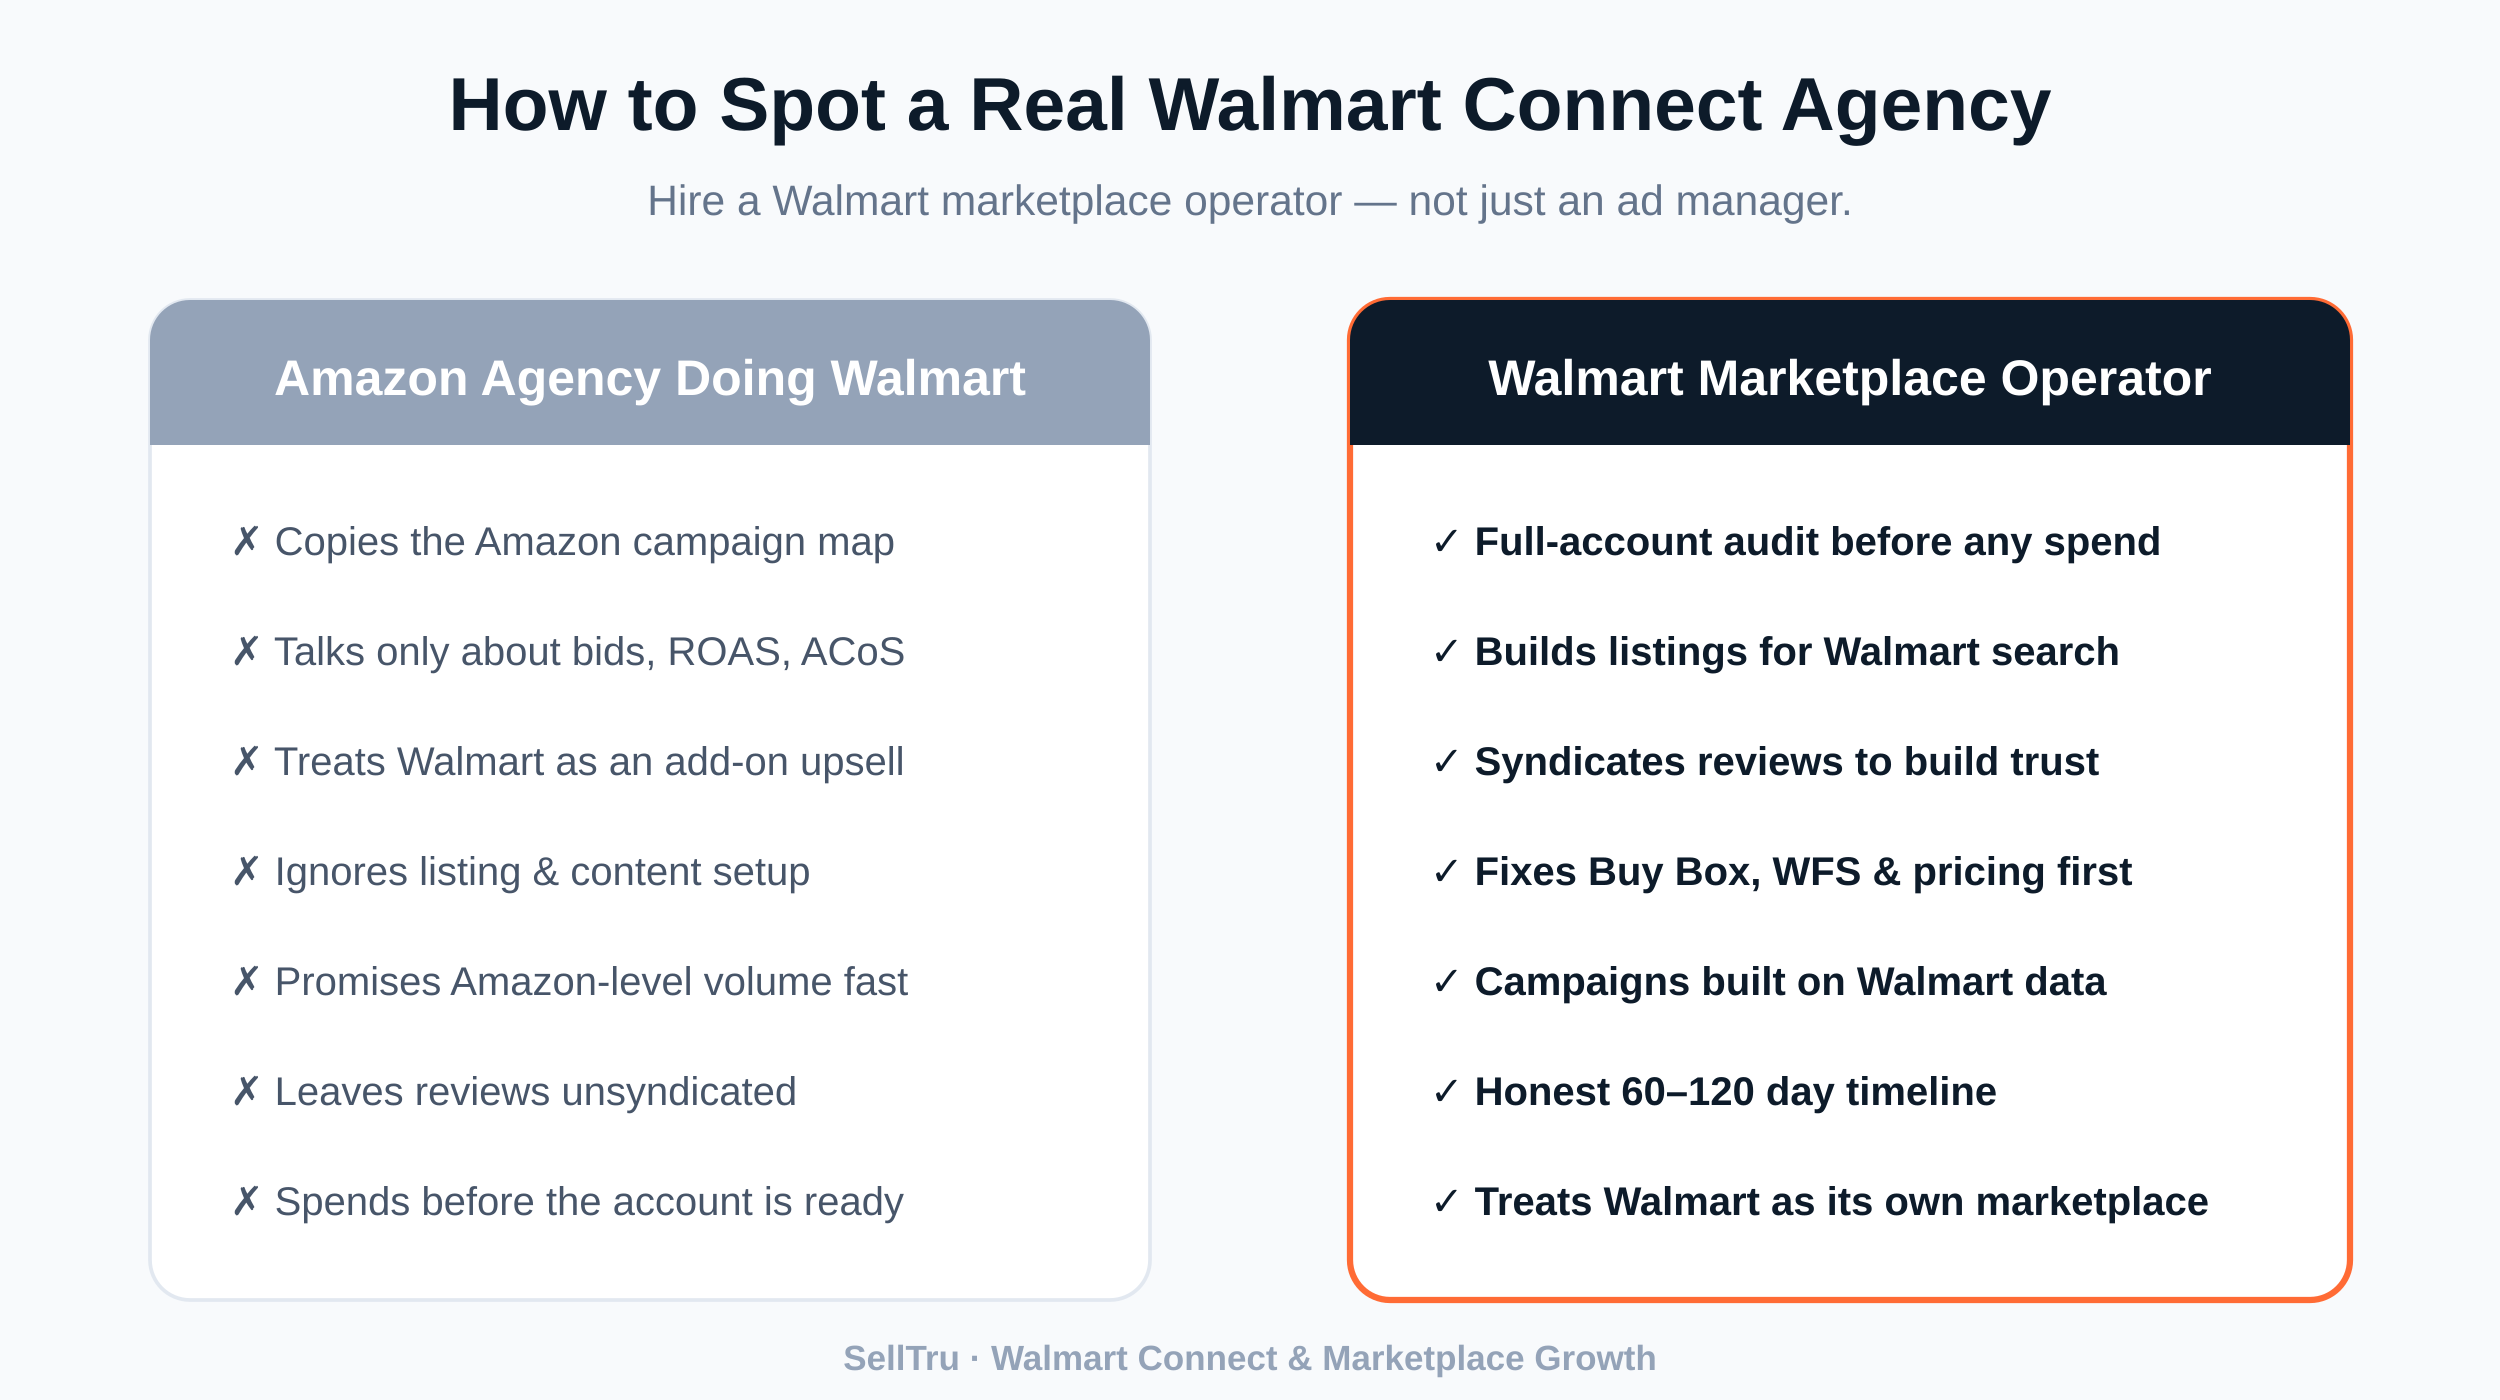
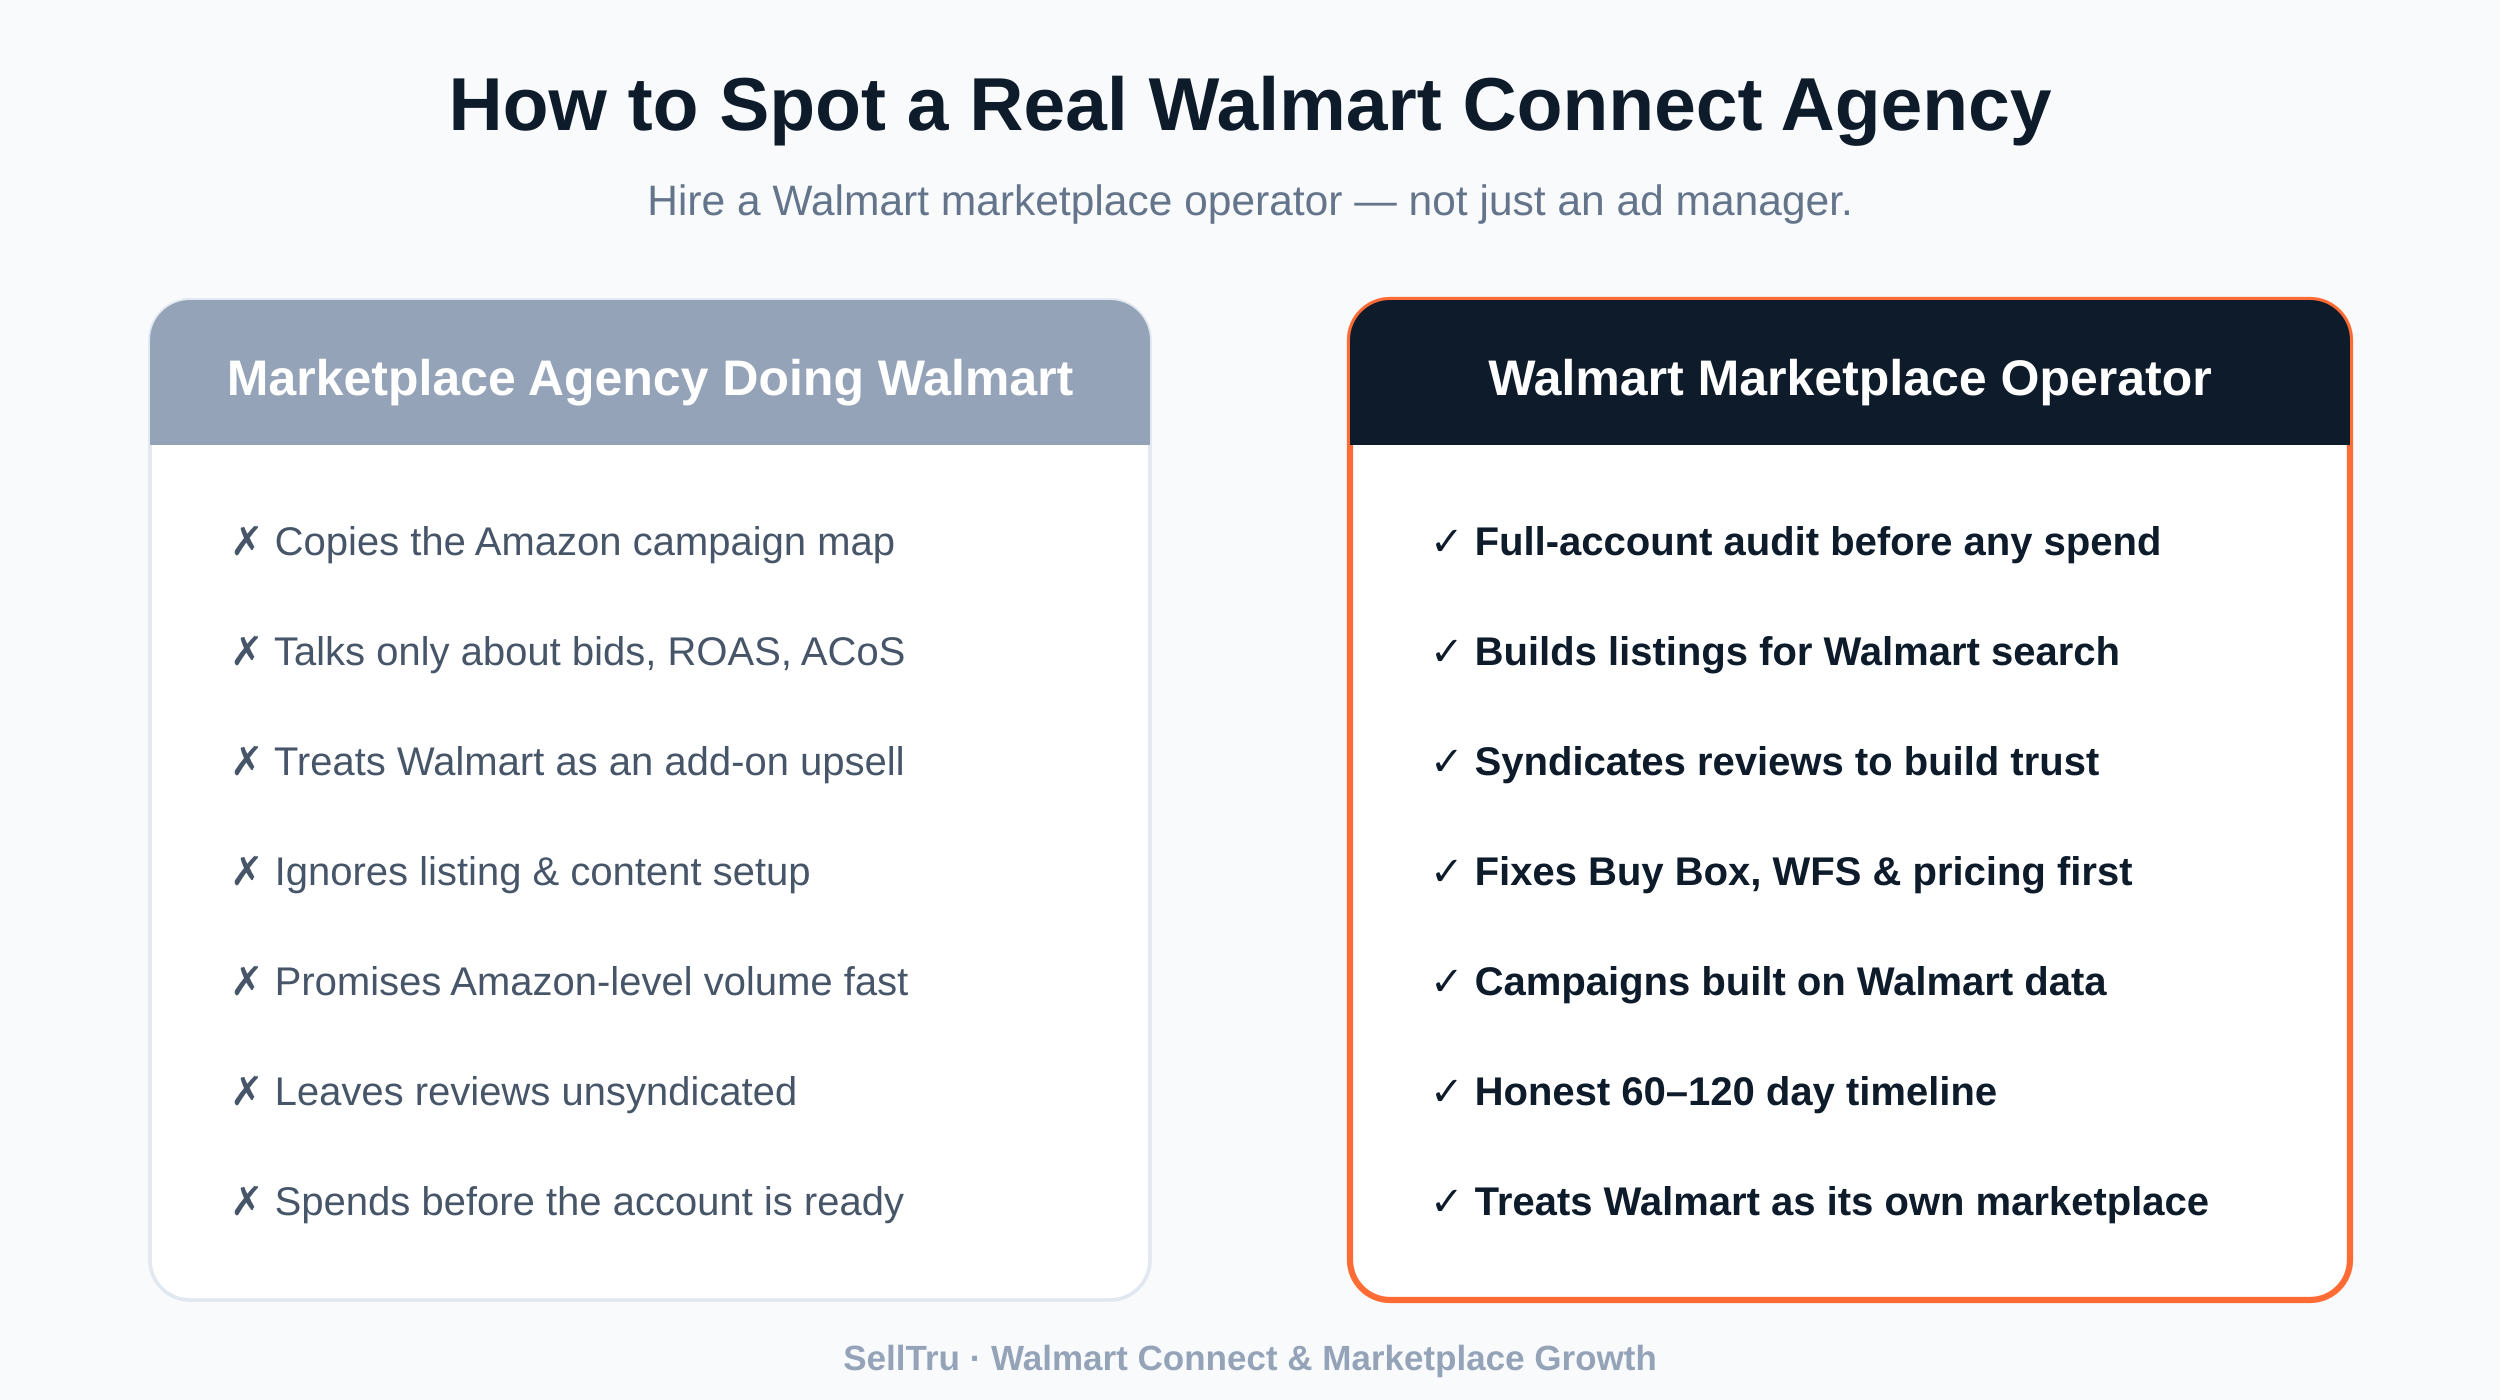
<svg xmlns="http://www.w3.org/2000/svg" viewBox="0 0 1000 560" font-family="'Plus Jakarta Sans',Arial,sans-serif">
  <rect width="1000" height="560" fill="#F8FAFC" />
  <text x="500" y="52" text-anchor="middle" font-size="30" font-weight="800" fill="#0D1B2A">How to Spot a Real Walmart Connect Agency</text>
  <text x="500" y="86" text-anchor="middle" font-size="17" font-weight="500" fill="#64748B">Hire a Walmart marketplace operator — not just an ad manager.</text>
  <rect x="60" y="120" width="400" height="400" rx="16" fill="#FFFFFF" stroke="#E2E8F0" stroke-width="1.5" />
  <rect x="60" y="120" width="400" height="58" rx="16" fill="#94A3B8" />
  <rect x="60" y="150" width="400" height="28" fill="#94A3B8" />
-   <text x="260" y="158" text-anchor="middle" font-size="20" font-weight="800" fill="#FFFFFF">Amazon Agency Doing Walmart</text>
+   <text x="260" y="158" text-anchor="middle" font-size="20" font-weight="800" fill="#FFFFFF">Marketplace Agency Doing Walmart</text>
  <g font-size="16" fill="#475569" font-weight="500">
    <text x="92" y="222">✗  Copies the Amazon campaign map</text>
    <text x="92" y="266">✗  Talks only about bids, ROAS, ACoS</text>
    <text x="92" y="310">✗  Treats Walmart as an add-on upsell</text>
    <text x="92" y="354">✗  Ignores listing &amp; content setup</text>
    <text x="92" y="398">✗  Promises Amazon-level volume fast</text>
    <text x="92" y="442">✗  Leaves reviews unsyndicated</text>
    <text x="92" y="486">✗  Spends before the account is ready</text>
  </g>
  <rect x="540" y="120" width="400" height="400" rx="16" fill="#FFFFFF" stroke="#FF6B35" stroke-width="2.5" />
  <rect x="540" y="120" width="400" height="58" rx="16" fill="#0D1B2A" />
  <rect x="540" y="150" width="400" height="28" fill="#0D1B2A" />
  <text x="740" y="158" text-anchor="middle" font-size="20" font-weight="800" fill="#FFFFFF">Walmart Marketplace Operator</text>
  <g font-size="16" fill="#0D1B2A" font-weight="600">
    <text x="572" y="222">✓  Full-account audit before any spend</text>
    <text x="572" y="266">✓  Builds listings for Walmart search</text>
    <text x="572" y="310">✓  Syndicates reviews to build trust</text>
    <text x="572" y="354">✓  Fixes Buy Box, WFS &amp; pricing first</text>
    <text x="572" y="398">✓  Campaigns built on Walmart data</text>
    <text x="572" y="442">✓  Honest 60–120 day timeline</text>
    <text x="572" y="486">✓  Treats Walmart as its own marketplace</text>
  </g>
  <text x="500" y="548" text-anchor="middle" font-size="14" font-weight="600" fill="#94A3B8">SellTru · Walmart Connect &amp; Marketplace Growth</text>
</svg>
